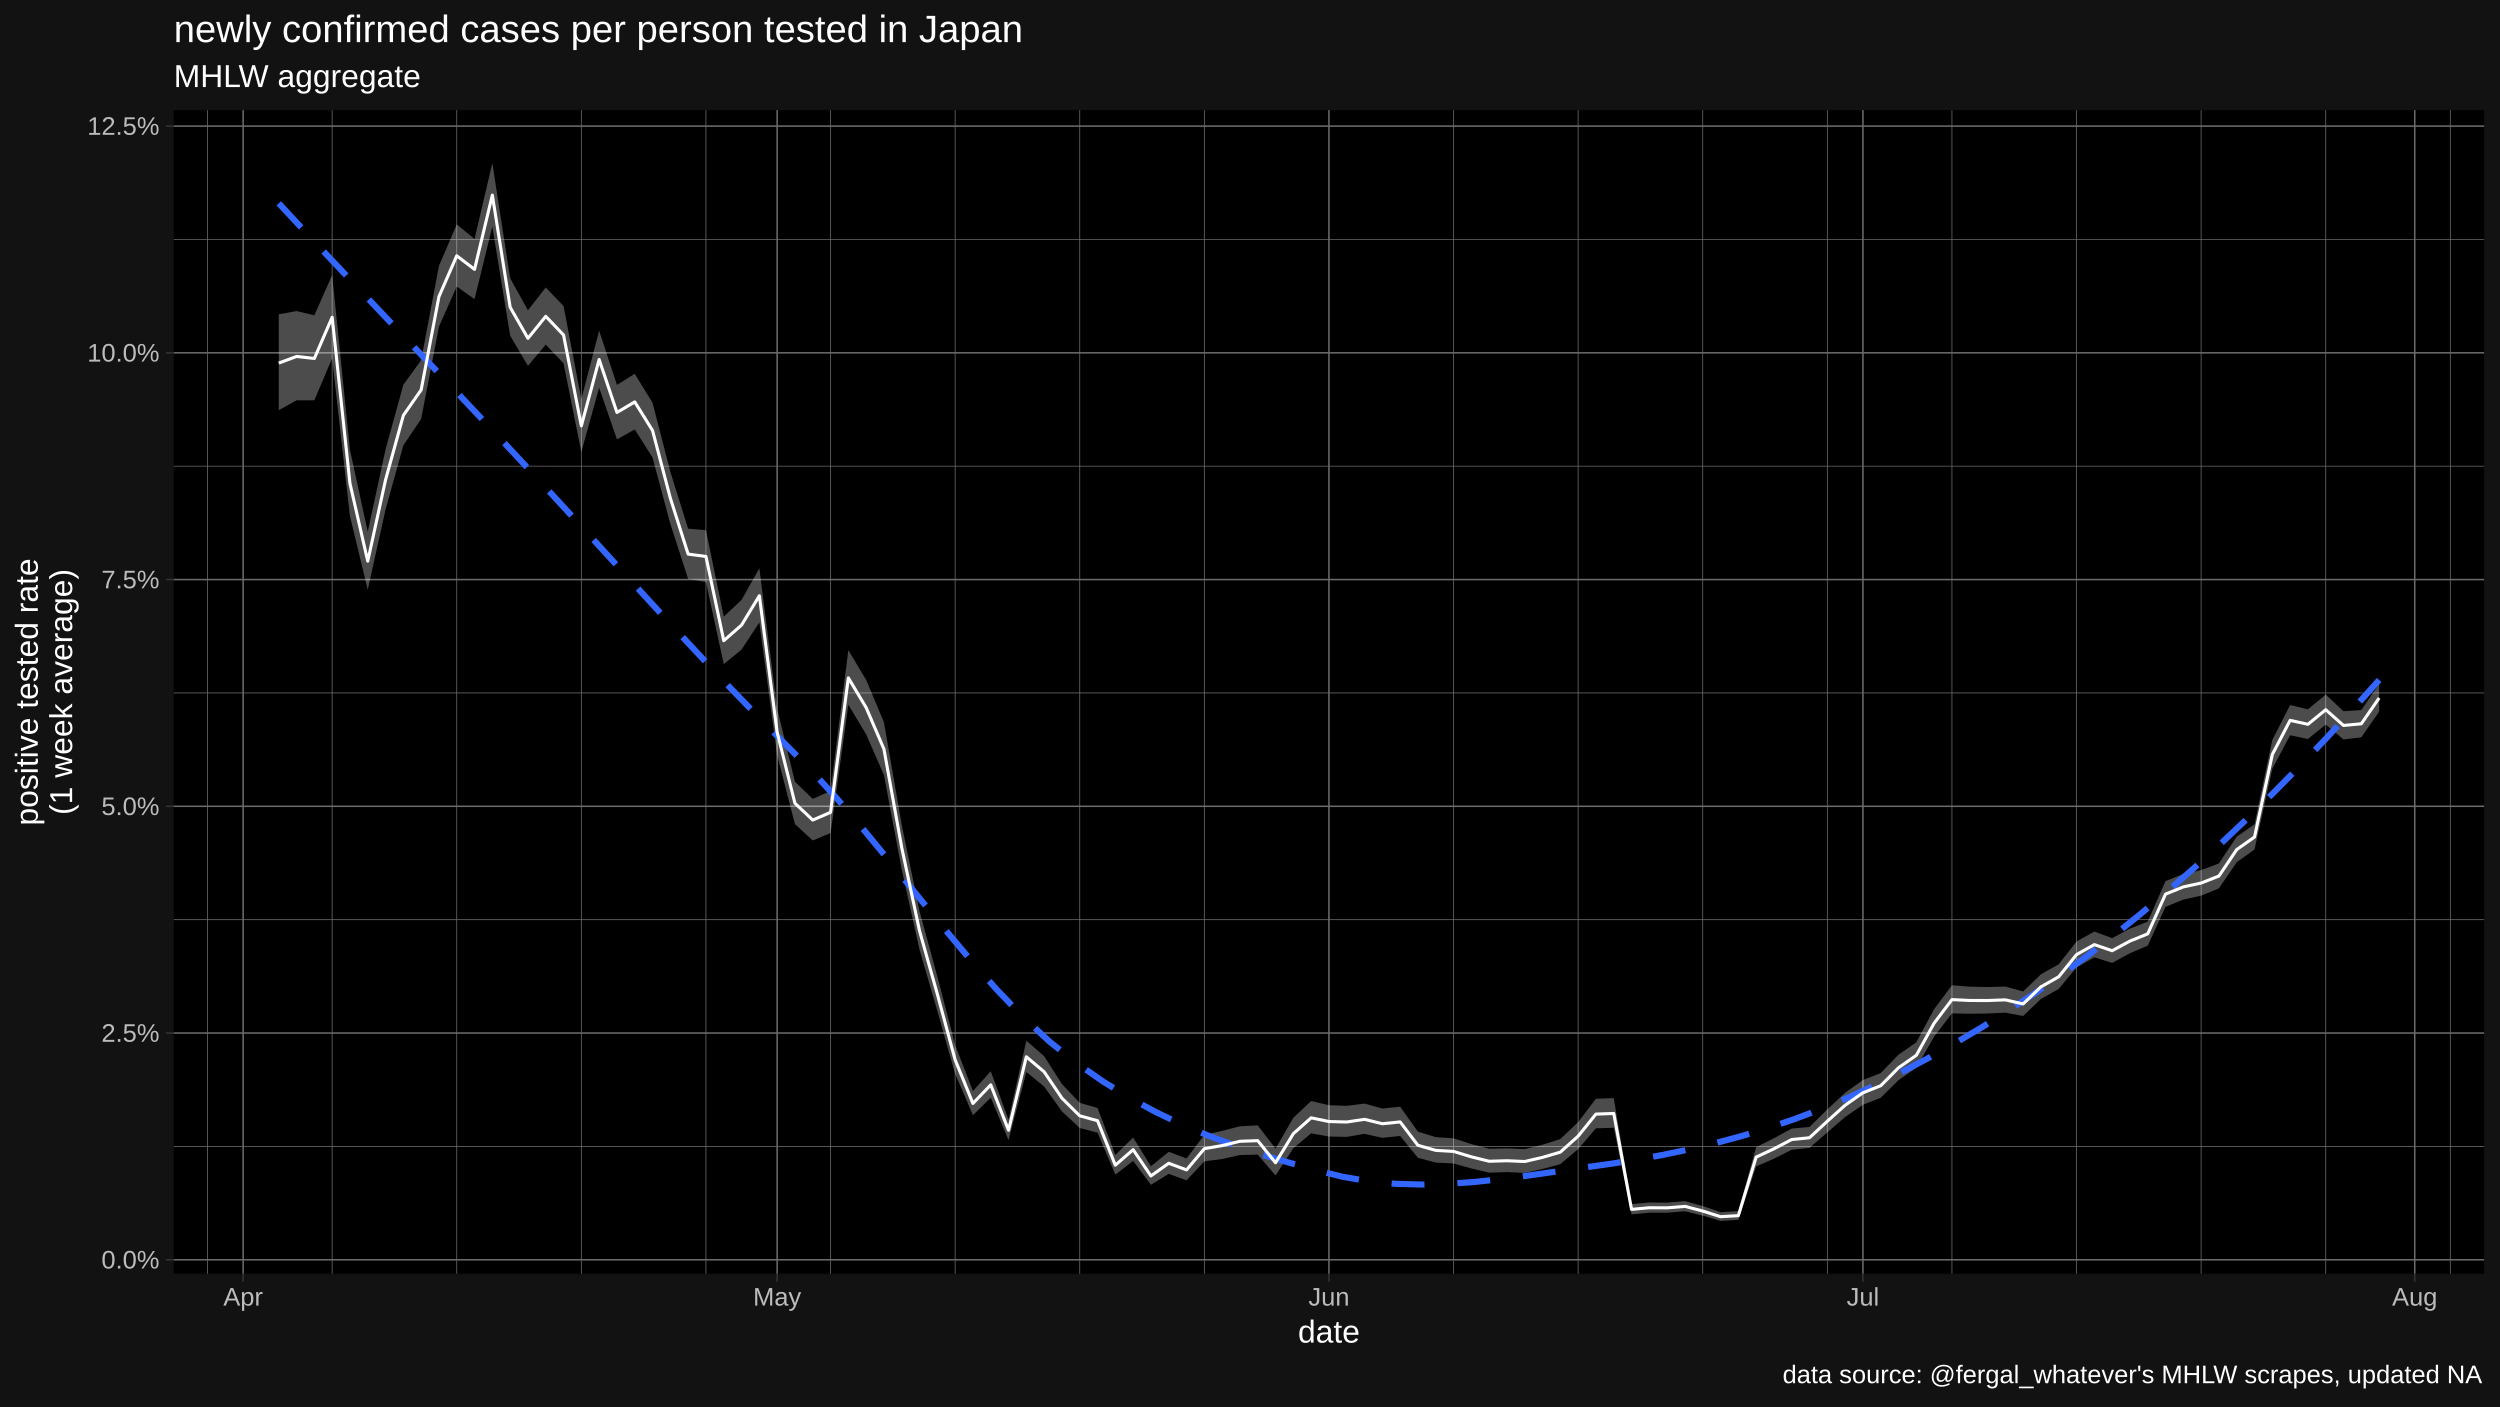
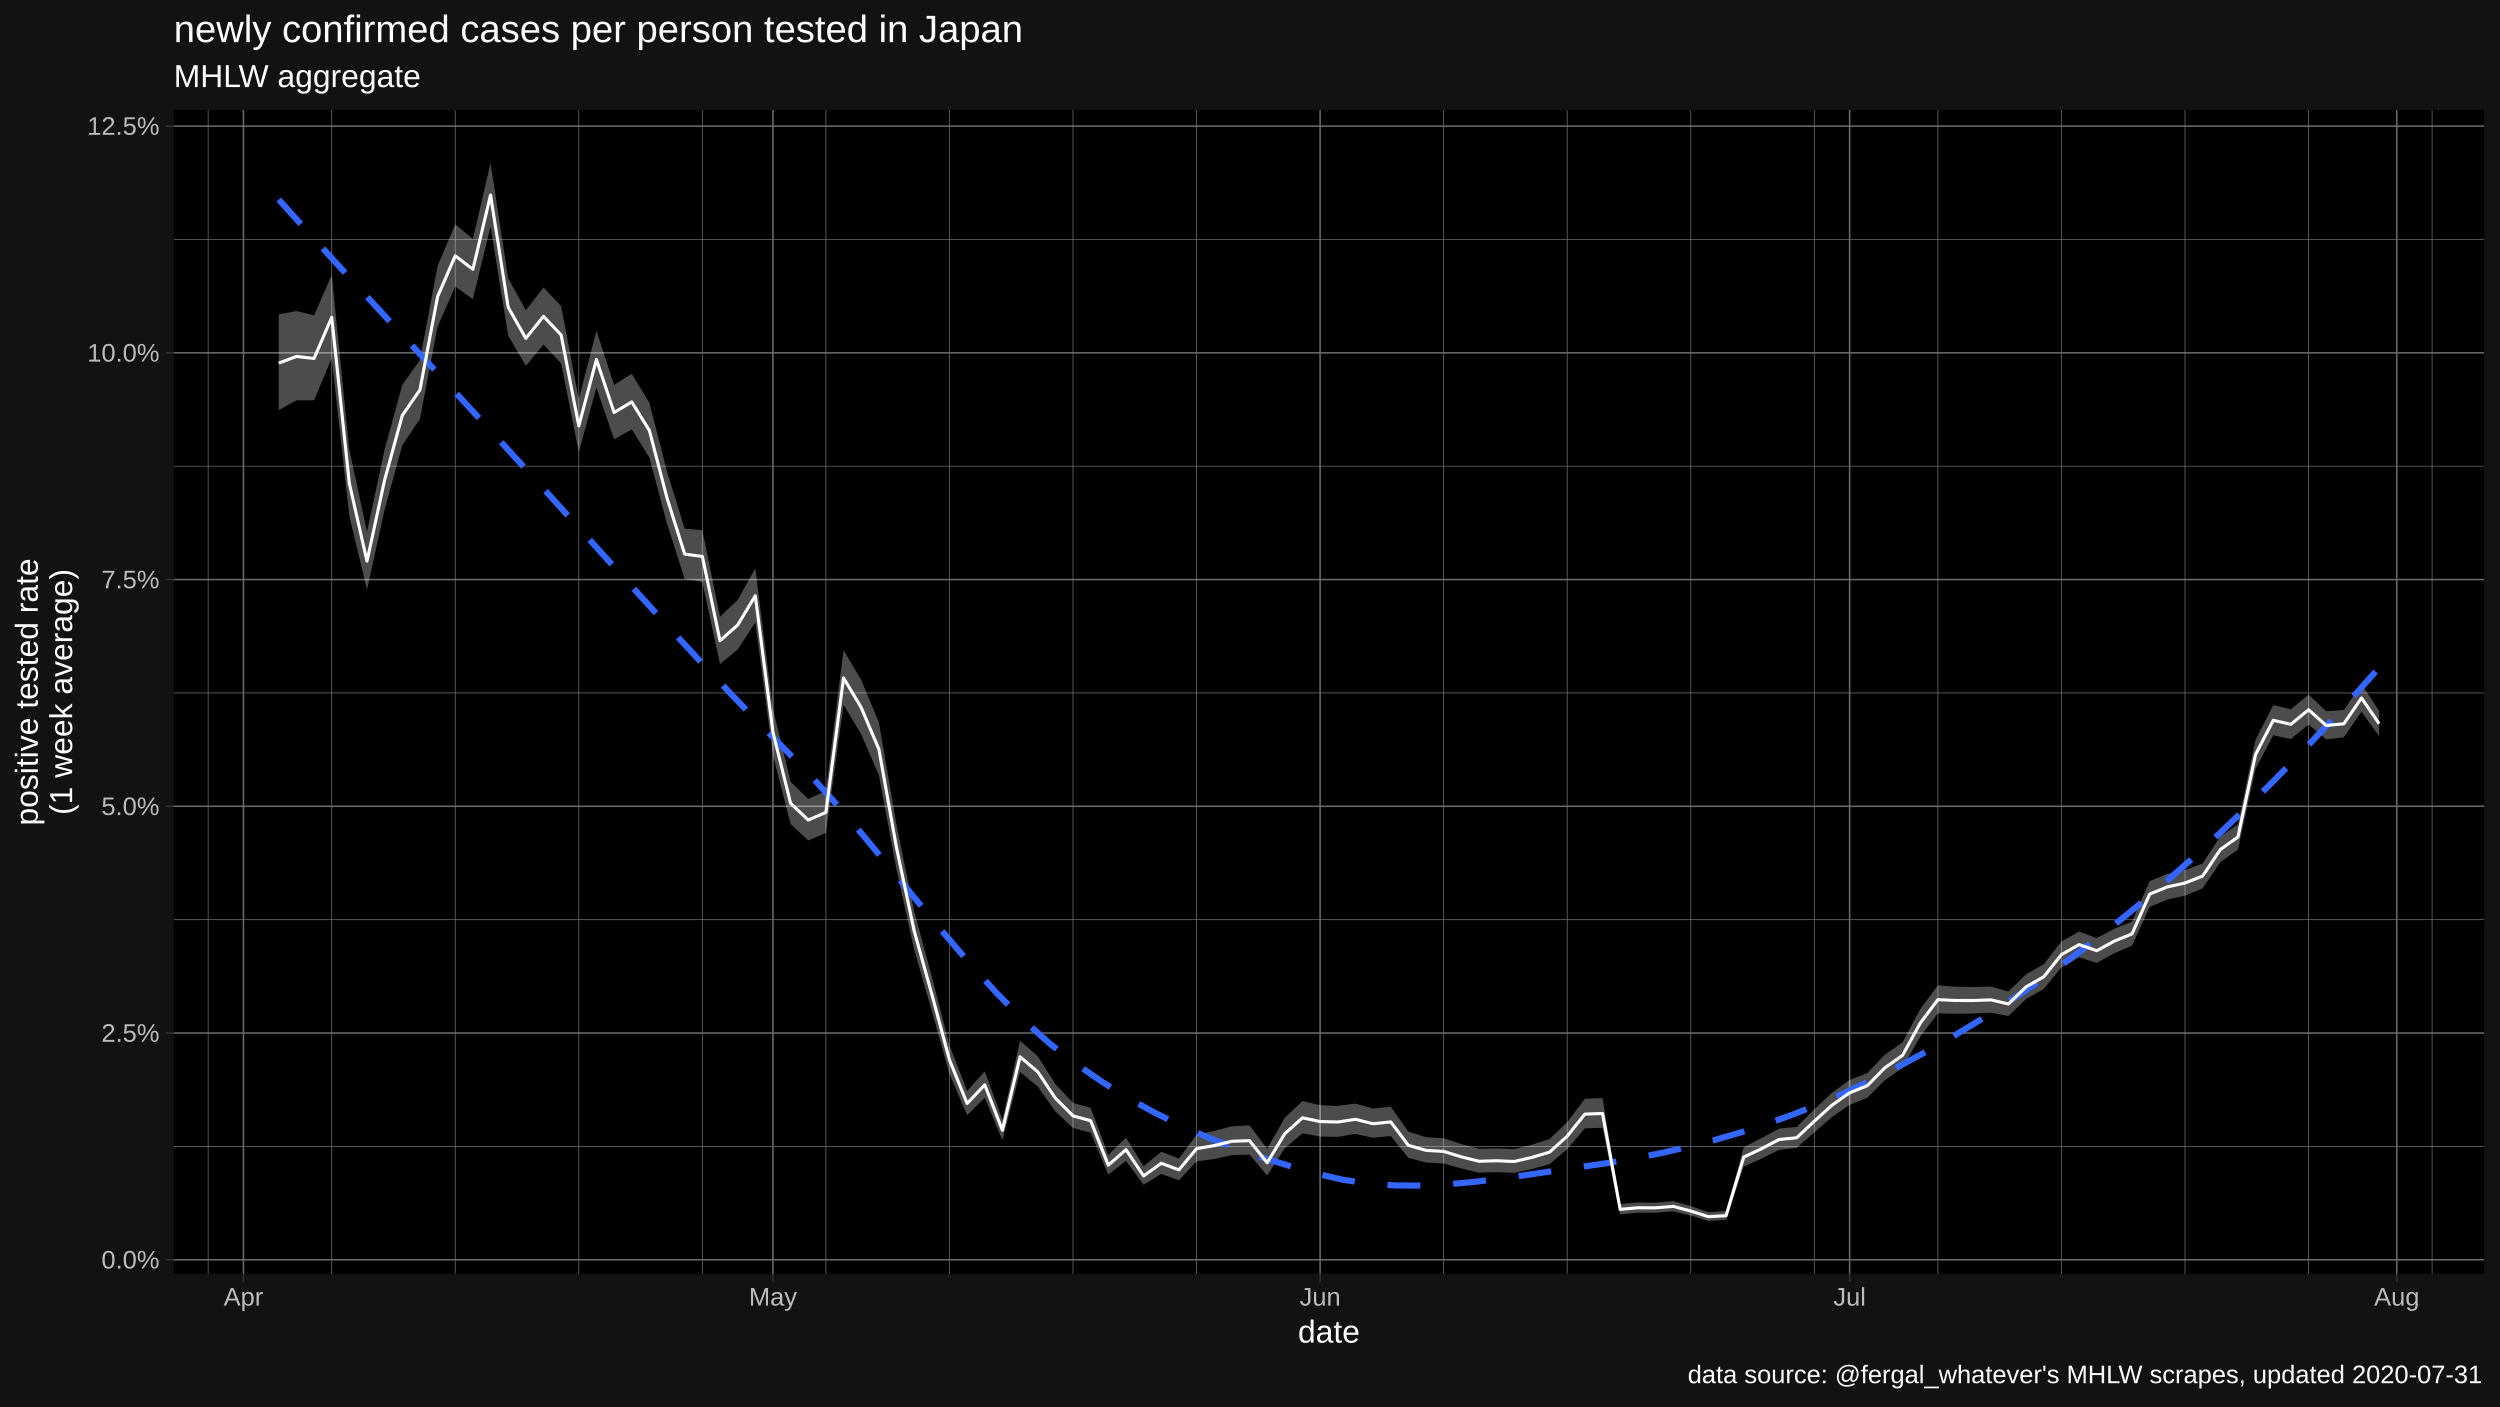
<svg xmlns="http://www.w3.org/2000/svg" viewBox="0 0 864.00 486.00">
  <defs>
    <style type="text/css">
    line, polyline, polygon, path, rect, circle {
      fill: none;
      stroke: #000000;
      stroke-linecap: round;
      stroke-linejoin: round;
      stroke-miterlimit: 10.00;
    }
  </style>
  </defs>
  <rect width="100%" height="100%" style="stroke: none; fill: #FFFFFF;" />
  <rect x="0.00" y="0.00" width="864.00" height="486.00" style="stroke-width: 1.07; stroke: #121212; fill: #121212;" />
  <defs>
    <clipPath id="cpNjAuMDR8ODU4LjUyfDQ0MC4yMnwzOC4wNw==">
      <rect x="60.04" y="38.07" width="798.48" height="402.15" />
    </clipPath>
  </defs>
  <rect x="60.04" y="38.07" width="798.48" height="402.15" style="stroke-width: 1.07; stroke: none; fill: #000000;" clip-path="url(#cpNjAuMDR8ODU4LjUyfDQ0MC4yMnwzOC4wNw==)" />
  <polyline points="60.04,396.19 858.52,396.19 " style="stroke-width: 0.27; stroke: #6B6B6B; stroke-linecap: butt;" clip-path="url(#cpNjAuMDR8ODU4LjUyfDQ0MC4yMnwzOC4wNw==)" />
  <polyline points="60.04,317.83 858.52,317.83 " style="stroke-width: 0.27; stroke: #6B6B6B; stroke-linecap: butt;" clip-path="url(#cpNjAuMDR8ODU4LjUyfDQ0MC4yMnwzOC4wNw==)" />
  <polyline points="60.04,239.47 858.52,239.47 " style="stroke-width: 0.27; stroke: #6B6B6B; stroke-linecap: butt;" clip-path="url(#cpNjAuMDR8ODU4LjUyfDQ0MC4yMnwzOC4wNw==)" />
  <polyline points="60.04,161.11 858.52,161.11 " style="stroke-width: 0.27; stroke: #6B6B6B; stroke-linecap: butt;" clip-path="url(#cpNjAuMDR8ODU4LjUyfDQ0MC4yMnwzOC4wNw==)" />
  <polyline points="60.04,82.75 858.52,82.75 " style="stroke-width: 0.27; stroke: #6B6B6B; stroke-linecap: butt;" clip-path="url(#cpNjAuMDR8ODU4LjUyfDQ0MC4yMnwzOC4wNw==)" />
-   <polyline points="71.73,440.22 71.73,38.07 " style="stroke-width: 0.27; stroke: #6B6B6B; stroke-linecap: butt;" clip-path="url(#cpNjAuMDR8ODU4LjUyfDQ0MC4yMnwzOC4wNw==)" />
-   <polyline points="114.79,440.22 114.79,38.07 " style="stroke-width: 0.27; stroke: #6B6B6B; stroke-linecap: butt;" clip-path="url(#cpNjAuMDR8ODU4LjUyfDQ0MC4yMnwzOC4wNw==)" />
-   <polyline points="157.85,440.22 157.85,38.07 " style="stroke-width: 0.27; stroke: #6B6B6B; stroke-linecap: butt;" clip-path="url(#cpNjAuMDR8ODU4LjUyfDQ0MC4yMnwzOC4wNw==)" />
-   <polyline points="200.91,440.22 200.91,38.07 " style="stroke-width: 0.27; stroke: #6B6B6B; stroke-linecap: butt;" clip-path="url(#cpNjAuMDR8ODU4LjUyfDQ0MC4yMnwzOC4wNw==)" />
-   <polyline points="243.97,440.22 243.97,38.07 " style="stroke-width: 0.27; stroke: #6B6B6B; stroke-linecap: butt;" clip-path="url(#cpNjAuMDR8ODU4LjUyfDQ0MC4yMnwzOC4wNw==)" />
-   <polyline points="287.04,440.22 287.04,38.07 " style="stroke-width: 0.27; stroke: #6B6B6B; stroke-linecap: butt;" clip-path="url(#cpNjAuMDR8ODU4LjUyfDQ0MC4yMnwzOC4wNw==)" />
-   <polyline points="330.10,440.22 330.10,38.07 " style="stroke-width: 0.27; stroke: #6B6B6B; stroke-linecap: butt;" clip-path="url(#cpNjAuMDR8ODU4LjUyfDQ0MC4yMnwzOC4wNw==)" />
-   <polyline points="373.16,440.22 373.16,38.07 " style="stroke-width: 0.27; stroke: #6B6B6B; stroke-linecap: butt;" clip-path="url(#cpNjAuMDR8ODU4LjUyfDQ0MC4yMnwzOC4wNw==)" />
-   <polyline points="416.22,440.22 416.22,38.07 " style="stroke-width: 0.27; stroke: #6B6B6B; stroke-linecap: butt;" clip-path="url(#cpNjAuMDR8ODU4LjUyfDQ0MC4yMnwzOC4wNw==)" />
-   <polyline points="502.34,440.22 502.34,38.07 " style="stroke-width: 0.27; stroke: #6B6B6B; stroke-linecap: butt;" clip-path="url(#cpNjAuMDR8ODU4LjUyfDQ0MC4yMnwzOC4wNw==)" />
-   <polyline points="545.40,440.22 545.40,38.07 " style="stroke-width: 0.27; stroke: #6B6B6B; stroke-linecap: butt;" clip-path="url(#cpNjAuMDR8ODU4LjUyfDQ0MC4yMnwzOC4wNw==)" />
-   <polyline points="588.46,440.22 588.46,38.07 " style="stroke-width: 0.27; stroke: #6B6B6B; stroke-linecap: butt;" clip-path="url(#cpNjAuMDR8ODU4LjUyfDQ0MC4yMnwzOC4wNw==)" />
-   <polyline points="631.53,440.22 631.53,38.07 " style="stroke-width: 0.27; stroke: #6B6B6B; stroke-linecap: butt;" clip-path="url(#cpNjAuMDR8ODU4LjUyfDQ0MC4yMnwzOC4wNw==)" />
-   <polyline points="674.59,440.22 674.59,38.07 " style="stroke-width: 0.27; stroke: #6B6B6B; stroke-linecap: butt;" clip-path="url(#cpNjAuMDR8ODU4LjUyfDQ0MC4yMnwzOC4wNw==)" />
-   <polyline points="717.65,440.22 717.65,38.07 " style="stroke-width: 0.27; stroke: #6B6B6B; stroke-linecap: butt;" clip-path="url(#cpNjAuMDR8ODU4LjUyfDQ0MC4yMnwzOC4wNw==)" />
-   <polyline points="760.71,440.22 760.71,38.07 " style="stroke-width: 0.27; stroke: #6B6B6B; stroke-linecap: butt;" clip-path="url(#cpNjAuMDR8ODU4LjUyfDQ0MC4yMnwzOC4wNw==)" />
-   <polyline points="803.77,440.22 803.77,38.07 " style="stroke-width: 0.27; stroke: #6B6B6B; stroke-linecap: butt;" clip-path="url(#cpNjAuMDR8ODU4LjUyfDQ0MC4yMnwzOC4wNw==)" />
-   <polyline points="846.83,440.22 846.83,38.07 " style="stroke-width: 0.27; stroke: #6B6B6B; stroke-linecap: butt;" clip-path="url(#cpNjAuMDR8ODU4LjUyfDQ0MC4yMnwzOC4wNw==)" />
+   <polyline points="71.94,440.22 71.94,38.07 " style="stroke-width: 0.27; stroke: #6B6B6B; stroke-linecap: butt;" clip-path="url(#cpNjAuMDR8ODU4LjUyfDQ0MC4yMnwzOC4wNw==)" />
+   <polyline points="114.64,440.22 114.64,38.07 " style="stroke-width: 0.27; stroke: #6B6B6B; stroke-linecap: butt;" clip-path="url(#cpNjAuMDR8ODU4LjUyfDQ0MC4yMnwzOC4wNw==)" />
+   <polyline points="157.33,440.22 157.33,38.07 " style="stroke-width: 0.27; stroke: #6B6B6B; stroke-linecap: butt;" clip-path="url(#cpNjAuMDR8ODU4LjUyfDQ0MC4yMnwzOC4wNw==)" />
+   <polyline points="200.03,440.22 200.03,38.07 " style="stroke-width: 0.27; stroke: #6B6B6B; stroke-linecap: butt;" clip-path="url(#cpNjAuMDR8ODU4LjUyfDQ0MC4yMnwzOC4wNw==)" />
+   <polyline points="242.73,440.22 242.73,38.07 " style="stroke-width: 0.27; stroke: #6B6B6B; stroke-linecap: butt;" clip-path="url(#cpNjAuMDR8ODU4LjUyfDQ0MC4yMnwzOC4wNw==)" />
+   <polyline points="285.43,440.22 285.43,38.07 " style="stroke-width: 0.27; stroke: #6B6B6B; stroke-linecap: butt;" clip-path="url(#cpNjAuMDR8ODU4LjUyfDQ0MC4yMnwzOC4wNw==)" />
+   <polyline points="328.13,440.22 328.13,38.07 " style="stroke-width: 0.27; stroke: #6B6B6B; stroke-linecap: butt;" clip-path="url(#cpNjAuMDR8ODU4LjUyfDQ0MC4yMnwzOC4wNw==)" />
+   <polyline points="370.83,440.22 370.83,38.07 " style="stroke-width: 0.27; stroke: #6B6B6B; stroke-linecap: butt;" clip-path="url(#cpNjAuMDR8ODU4LjUyfDQ0MC4yMnwzOC4wNw==)" />
+   <polyline points="413.53,440.22 413.53,38.07 " style="stroke-width: 0.27; stroke: #6B6B6B; stroke-linecap: butt;" clip-path="url(#cpNjAuMDR8ODU4LjUyfDQ0MC4yMnwzOC4wNw==)" />
+   <polyline points="498.93,440.22 498.93,38.07 " style="stroke-width: 0.27; stroke: #6B6B6B; stroke-linecap: butt;" clip-path="url(#cpNjAuMDR8ODU4LjUyfDQ0MC4yMnwzOC4wNw==)" />
+   <polyline points="541.63,440.22 541.63,38.07 " style="stroke-width: 0.27; stroke: #6B6B6B; stroke-linecap: butt;" clip-path="url(#cpNjAuMDR8ODU4LjUyfDQ0MC4yMnwzOC4wNw==)" />
+   <polyline points="584.33,440.22 584.33,38.07 " style="stroke-width: 0.27; stroke: #6B6B6B; stroke-linecap: butt;" clip-path="url(#cpNjAuMDR8ODU4LjUyfDQ0MC4yMnwzOC4wNw==)" />
+   <polyline points="627.03,440.22 627.03,38.07 " style="stroke-width: 0.27; stroke: #6B6B6B; stroke-linecap: butt;" clip-path="url(#cpNjAuMDR8ODU4LjUyfDQ0MC4yMnwzOC4wNw==)" />
+   <polyline points="669.73,440.22 669.73,38.07 " style="stroke-width: 0.27; stroke: #6B6B6B; stroke-linecap: butt;" clip-path="url(#cpNjAuMDR8ODU4LjUyfDQ0MC4yMnwzOC4wNw==)" />
+   <polyline points="712.43,440.22 712.43,38.07 " style="stroke-width: 0.27; stroke: #6B6B6B; stroke-linecap: butt;" clip-path="url(#cpNjAuMDR8ODU4LjUyfDQ0MC4yMnwzOC4wNw==)" />
+   <polyline points="755.13,440.22 755.13,38.07 " style="stroke-width: 0.27; stroke: #6B6B6B; stroke-linecap: butt;" clip-path="url(#cpNjAuMDR8ODU4LjUyfDQ0MC4yMnwzOC4wNw==)" />
+   <polyline points="797.83,440.22 797.83,38.07 " style="stroke-width: 0.27; stroke: #6B6B6B; stroke-linecap: butt;" clip-path="url(#cpNjAuMDR8ODU4LjUyfDQ0MC4yMnwzOC4wNw==)" />
+   <polyline points="840.53,440.22 840.53,38.07 " style="stroke-width: 0.27; stroke: #6B6B6B; stroke-linecap: butt;" clip-path="url(#cpNjAuMDR8ODU4LjUyfDQ0MC4yMnwzOC4wNw==)" />
  <polyline points="60.04,435.37 858.52,435.37 " style="stroke-width: 0.53; stroke: #6B6B6B; stroke-linecap: butt;" clip-path="url(#cpNjAuMDR8ODU4LjUyfDQ0MC4yMnwzOC4wNw==)" />
  <polyline points="60.04,357.01 858.52,357.01 " style="stroke-width: 0.53; stroke: #6B6B6B; stroke-linecap: butt;" clip-path="url(#cpNjAuMDR8ODU4LjUyfDQ0MC4yMnwzOC4wNw==)" />
  <polyline points="60.04,278.65 858.52,278.65 " style="stroke-width: 0.53; stroke: #6B6B6B; stroke-linecap: butt;" clip-path="url(#cpNjAuMDR8ODU4LjUyfDQ0MC4yMnwzOC4wNw==)" />
  <polyline points="60.04,200.29 858.52,200.29 " style="stroke-width: 0.53; stroke: #6B6B6B; stroke-linecap: butt;" clip-path="url(#cpNjAuMDR8ODU4LjUyfDQ0MC4yMnwzOC4wNw==)" />
  <polyline points="60.04,121.93 858.52,121.93 " style="stroke-width: 0.53; stroke: #6B6B6B; stroke-linecap: butt;" clip-path="url(#cpNjAuMDR8ODU4LjUyfDQ0MC4yMnwzOC4wNw==)" />
  <polyline points="60.04,43.57 858.52,43.57 " style="stroke-width: 0.53; stroke: #6B6B6B; stroke-linecap: butt;" clip-path="url(#cpNjAuMDR8ODU4LjUyfDQ0MC4yMnwzOC4wNw==)" />
-   <polyline points="84.03,440.22 84.03,38.07 " style="stroke-width: 0.53; stroke: #6B6B6B; stroke-linecap: butt;" clip-path="url(#cpNjAuMDR8ODU4LjUyfDQ0MC4yMnwzOC4wNw==)" />
-   <polyline points="268.58,440.22 268.58,38.07 " style="stroke-width: 0.53; stroke: #6B6B6B; stroke-linecap: butt;" clip-path="url(#cpNjAuMDR8ODU4LjUyfDQ0MC4yMnwzOC4wNw==)" />
-   <polyline points="459.28,440.22 459.28,38.07 " style="stroke-width: 0.53; stroke: #6B6B6B; stroke-linecap: butt;" clip-path="url(#cpNjAuMDR8ODU4LjUyfDQ0MC4yMnwzOC4wNw==)" />
-   <polyline points="643.83,440.22 643.83,38.07 " style="stroke-width: 0.53; stroke: #6B6B6B; stroke-linecap: butt;" clip-path="url(#cpNjAuMDR8ODU4LjUyfDQ0MC4yMnwzOC4wNw==)" />
-   <polyline points="834.53,440.22 834.53,38.07 " style="stroke-width: 0.53; stroke: #6B6B6B; stroke-linecap: butt;" clip-path="url(#cpNjAuMDR8ODU4LjUyfDQ0MC4yMnwzOC4wNw==)" />
-   <polygon points="96.34,108.62 102.49,107.50 108.64,108.97 114.79,95.06 120.94,155.43 127.09,183.76 133.24,155.34 139.40,132.97 145.55,124.47 151.70,91.90 157.85,77.55 164.00,82.59 170.15,56.35 176.31,96.16 182.46,107.23 188.61,99.35 194.76,105.76 200.91,137.94 207.06,114.28 213.22,133.02 219.37,129.18 225.52,139.20 231.67,163.04 237.82,182.71 243.97,183.23 250.13,213.10 256.28,207.33 262.43,196.41 268.58,244.94 274.73,270.16 280.88,276.10 287.04,273.35 293.19,224.70 299.34,234.97 305.49,249.60 311.64,285.08 317.79,314.93 323.95,337.50 330.10,361.19 336.25,377.05 342.40,370.21 348.55,386.94 354.70,359.68 360.85,365.00 367.01,374.65 373.16,381.14 379.31,382.91 385.46,399.15 391.61,393.13 397.76,403.06 403.92,398.05 410.07,400.37 416.22,392.21 422.37,390.83 428.52,389.24 434.67,388.92 440.83,396.97 446.98,386.30 453.13,380.51 459.28,381.96 465.43,382.18 471.58,381.40 477.74,383.10 483.89,382.47 490.04,391.10 496.19,392.99 502.34,393.40 508.49,395.40 514.65,397.00 520.80,396.88 526.95,397.13 533.10,395.61 539.25,393.66 545.40,387.81 551.55,379.73 557.71,379.50 563.86,416.12 570.01,415.58 576.16,415.63 582.31,415.11 588.46,416.83 594.62,418.92 600.77,418.56 606.92,396.46 613.07,393.37 619.22,390.03 625.37,389.47 631.53,383.39 637.68,377.65 643.83,373.26 649.98,370.85 656.13,364.50 662.28,360.22 668.44,348.76 674.59,340.52 680.74,340.99 686.89,341.12 693.04,340.95 699.19,342.66 705.35,336.71 711.50,333.24 717.65,325.38 723.80,321.94 729.95,324.22 736.10,320.93 742.25,318.53 748.41,304.51 754.56,302.02 760.71,300.71 766.86,298.40 773.01,289.14 779.16,284.86 785.32,255.70 791.47,243.68 797.62,245.14 803.77,240.05 809.92,245.80 816.07,245.37 822.23,236.41 822.23,245.94 816.07,254.82 809.92,255.55 803.77,250.41 797.62,255.40 791.47,254.11 785.32,265.67 779.16,293.59 773.01,297.99 766.86,307.02 760.71,309.54 754.56,310.89 748.41,313.40 742.25,326.83 736.10,329.43 729.95,332.79 723.80,330.85 717.65,334.31 711.50,341.77 705.35,345.23 699.19,351.12 693.04,349.98 686.89,350.27 680.74,350.35 674.59,350.23 668.44,358.24 662.28,369.02 656.13,373.30 649.98,379.38 643.83,381.82 637.68,386.04 631.53,391.35 625.37,396.71 619.22,397.37 613.07,400.45 606.92,403.12 600.77,421.59 594.62,421.94 588.46,420.11 582.31,418.61 576.16,419.11 570.01,419.10 563.86,419.68 557.71,389.76 551.55,389.95 545.40,397.13 539.25,402.33 533.10,404.00 526.95,405.35 520.80,405.07 514.65,405.28 508.49,403.82 502.34,402.10 496.19,401.78 490.04,400.15 483.89,392.59 477.74,393.24 471.58,391.86 465.43,392.91 459.28,392.79 453.13,391.67 446.98,396.83 440.83,406.25 434.67,399.04 428.52,399.18 422.37,400.56 416.22,401.36 410.07,407.93 403.92,405.69 397.76,409.47 391.61,401.22 385.46,405.95 379.31,391.45 373.16,389.83 367.01,384.11 360.85,375.51 354.70,370.48 348.55,394.03 342.40,379.37 336.25,385.41 330.10,371.12 323.95,349.37 317.79,328.19 311.64,300.53 305.49,267.85 299.34,253.80 293.19,243.56 287.04,287.90 280.88,290.47 274.73,284.81 268.58,260.98 262.43,215.11 256.28,224.50 250.13,229.52 243.97,201.16 237.82,200.08 231.67,181.05 225.52,158.15 219.37,148.41 213.22,151.86 207.06,134.01 200.91,156.22 194.76,125.60 188.61,119.09 182.46,126.45 176.31,116.01 170.15,78.30 164.00,103.39 157.85,99.02 151.70,112.91 145.55,144.79 139.40,153.92 133.24,176.13 127.09,203.82 120.94,178.33 114.79,123.82 108.64,138.34 102.49,138.36 96.34,141.75 " style="stroke-width: 1.07; stroke: none; fill: #FFFFFF; fill-opacity: 0.30;" clip-path="url(#cpNjAuMDR8ODU4LjUyfDQ0MC4yMnwzOC4wNw==)" />
-   <polyline points="96.34,70.26 105.52,80.15 114.71,89.96 123.90,99.71 133.09,109.43 142.28,119.12 151.47,128.82 160.65,138.55 169.84,148.32 179.03,158.16 188.22,168.09 197.41,178.10 206.60,188.17 215.79,198.25 224.97,208.30 234.16,218.29 243.35,228.16 252.54,237.88 261.73,247.41 270.92,256.70 280.11,265.96 289.29,276.02 298.48,286.76 307.67,297.93 316.86,309.29 326.05,320.57 335.24,331.54 344.42,341.94 353.61,351.53 362.80,360.05 371.99,367.34 381.18,373.75 390.37,379.41 399.56,384.39 408.74,388.77 417.93,392.62 427.12,396.03 436.31,399.07 445.50,401.82 454.69,404.36 463.87,406.66 473.06,408.25 482.25,409.12 491.44,409.38 500.63,409.13 509.82,408.46 519.01,407.47 528.19,406.27 537.38,404.96 546.57,403.63 555.76,402.34 564.95,400.90 574.14,399.24 583.33,397.32 592.51,395.15 601.70,392.68 610.89,389.90 620.08,386.79 629.27,383.32 638.46,379.48 647.64,375.25 656.83,370.72 666.02,365.89 675.21,360.77 684.40,355.35 693.59,349.61 702.78,343.56 711.96,337.19 721.15,330.49 730.34,323.45 739.53,316.07 748.72,308.35 757.91,300.31 767.10,291.94 776.28,283.25 785.47,274.23 794.66,264.90 803.85,255.25 813.04,245.28 822.23,235.00 " style="stroke-width: 2.13; stroke: #3366FF; stroke-dasharray: 11.38,11.38; stroke-linecap: butt;" clip-path="url(#cpNjAuMDR8ODU4LjUyfDQ0MC4yMnwzOC4wNw==)" />
-   <polyline points="96.34,125.48 102.49,123.19 108.64,123.88 114.79,109.65 120.94,167.05 127.09,193.93 133.24,165.87 139.40,143.57 145.55,134.75 151.70,102.51 157.85,88.40 164.00,93.09 170.15,67.43 176.31,106.19 182.46,116.93 188.61,109.32 194.76,115.78 200.91,147.18 207.06,124.25 213.22,142.55 219.37,138.90 225.52,148.78 231.67,172.15 237.82,191.50 243.97,192.31 250.13,221.42 256.28,216.03 262.43,205.89 268.58,253.08 274.73,277.61 280.88,283.41 287.04,280.75 293.19,234.28 299.34,244.55 305.49,258.89 311.64,292.95 317.79,321.70 323.95,343.58 330.10,366.28 336.25,381.35 342.40,374.92 348.55,390.59 354.70,365.23 360.85,370.41 367.01,379.53 373.16,385.63 379.31,387.32 385.46,402.68 391.61,397.33 397.76,406.40 403.92,402.03 410.07,404.32 416.22,396.99 422.37,395.91 428.52,394.43 434.67,394.21 440.83,401.85 446.98,391.80 453.13,386.32 459.28,387.60 465.43,387.77 471.58,386.84 477.74,388.37 483.89,387.73 490.04,395.82 496.19,397.57 502.34,397.93 508.49,399.80 514.65,401.33 520.80,401.15 526.95,401.42 533.10,399.99 539.25,398.18 545.40,392.66 551.55,385.03 557.71,384.82 563.86,417.96 570.01,417.40 576.16,417.43 582.31,416.92 588.46,418.53 594.62,420.49 600.77,420.13 606.92,399.90 613.07,397.03 619.22,393.82 625.37,393.21 631.53,387.49 637.68,381.96 643.83,377.66 649.98,375.22 656.13,369.01 662.28,364.72 668.44,353.60 674.59,345.47 680.74,345.76 686.89,345.78 693.04,345.55 699.19,346.96 705.35,341.04 711.50,337.57 717.65,329.91 723.80,326.46 729.95,328.57 736.10,325.24 742.25,322.74 748.41,309.01 754.56,306.51 760.71,305.18 766.86,302.76 773.01,293.62 779.16,289.27 785.32,260.74 791.47,248.95 797.62,250.32 803.77,245.28 809.92,250.72 816.07,250.14 822.23,241.22 " style="stroke-width: 1.07; stroke: #FFFFFF; stroke-linecap: butt;" clip-path="url(#cpNjAuMDR8ODU4LjUyfDQ0MC4yMnwzOC4wNw==)" />
+   <polyline points="84.14,440.22 84.14,38.07 " style="stroke-width: 0.53; stroke: #6B6B6B; stroke-linecap: butt;" clip-path="url(#cpNjAuMDR8ODU4LjUyfDQ0MC4yMnwzOC4wNw==)" />
+   <polyline points="267.13,440.22 267.13,38.07 " style="stroke-width: 0.53; stroke: #6B6B6B; stroke-linecap: butt;" clip-path="url(#cpNjAuMDR8ODU4LjUyfDQ0MC4yMnwzOC4wNw==)" />
+   <polyline points="456.23,440.22 456.23,38.07 " style="stroke-width: 0.53; stroke: #6B6B6B; stroke-linecap: butt;" clip-path="url(#cpNjAuMDR8ODU4LjUyfDQ0MC4yMnwzOC4wNw==)" />
+   <polyline points="639.23,440.22 639.23,38.07 " style="stroke-width: 0.53; stroke: #6B6B6B; stroke-linecap: butt;" clip-path="url(#cpNjAuMDR8ODU4LjUyfDQ0MC4yMnwzOC4wNw==)" />
+   <polyline points="828.33,440.22 828.33,38.07 " style="stroke-width: 0.53; stroke: #6B6B6B; stroke-linecap: butt;" clip-path="url(#cpNjAuMDR8ODU4LjUyfDQ0MC4yMnwzOC4wNw==)" />
+   <polygon points="96.34,108.62 102.44,107.50 108.54,108.97 114.64,95.06 120.73,155.43 126.83,183.76 132.93,155.34 139.03,132.97 145.13,124.47 151.23,91.90 157.33,77.55 163.43,82.59 169.53,56.35 175.63,96.16 181.73,107.23 187.83,99.35 193.93,105.76 200.03,137.94 206.13,114.28 212.23,133.02 218.33,129.18 224.43,139.20 230.53,163.04 236.63,182.71 242.73,183.23 248.83,213.10 254.93,207.33 261.03,196.41 267.13,244.94 273.23,270.16 279.33,276.10 285.43,273.35 291.53,224.70 297.63,234.97 303.73,249.60 309.83,285.08 315.93,314.93 322.03,337.50 328.13,361.19 334.23,377.05 340.33,370.21 346.43,386.94 352.53,359.68 358.63,365.00 364.73,374.65 370.83,381.14 376.93,382.91 383.03,399.15 389.13,393.13 395.23,403.06 401.33,398.05 407.43,400.37 413.53,392.21 419.63,390.83 425.73,389.24 431.83,388.92 437.93,396.97 444.03,386.30 450.13,380.51 456.23,381.96 462.33,382.18 468.43,381.40 474.53,383.10 480.63,382.47 486.73,391.10 492.83,392.99 498.93,393.40 505.03,395.40 511.13,397.00 517.23,396.88 523.33,397.13 529.43,395.61 535.53,393.66 541.63,387.81 547.73,379.73 553.83,379.50 559.93,416.12 566.03,415.58 572.13,415.63 578.23,415.11 584.33,416.83 590.43,418.92 596.53,418.56 602.63,396.46 608.73,393.37 614.83,390.03 620.93,389.47 627.03,383.39 633.13,377.65 639.23,373.26 645.33,370.85 651.43,364.50 657.53,360.22 663.63,348.76 669.73,340.52 675.83,340.99 681.93,341.12 688.03,340.95 694.13,342.66 700.23,336.71 706.33,333.24 712.43,325.38 718.53,321.94 724.63,324.22 730.73,320.93 736.83,318.53 742.93,304.51 749.03,302.02 755.13,300.71 761.23,298.40 767.33,289.14 773.43,284.86 779.53,255.70 785.63,243.68 791.73,245.14 797.83,240.05 803.93,245.80 810.03,245.37 816.13,236.41 822.23,245.67 822.23,254.49 816.13,245.94 810.03,254.82 803.93,255.55 797.83,250.41 791.73,255.40 785.63,254.11 779.53,265.67 773.43,293.59 767.33,297.99 761.23,307.02 755.13,309.54 749.03,310.89 742.93,313.40 736.83,326.83 730.73,329.43 724.63,332.79 718.53,330.85 712.43,334.31 706.33,341.77 700.23,345.23 694.13,351.12 688.03,349.98 681.93,350.27 675.83,350.35 669.73,350.23 663.63,358.24 657.53,369.02 651.43,373.30 645.33,379.38 639.23,381.82 633.13,386.04 627.03,391.35 620.93,396.71 614.83,397.37 608.73,400.45 602.63,403.12 596.53,421.59 590.43,421.94 584.33,420.11 578.23,418.61 572.13,419.11 566.03,419.10 559.93,419.68 553.83,389.76 547.73,389.95 541.63,397.13 535.53,402.33 529.43,404.00 523.33,405.35 517.23,405.07 511.13,405.28 505.03,403.82 498.93,402.10 492.83,401.78 486.73,400.15 480.63,392.59 474.53,393.24 468.43,391.86 462.33,392.91 456.23,392.79 450.13,391.67 444.03,396.83 437.93,406.25 431.83,399.04 425.73,399.18 419.63,400.56 413.53,401.36 407.43,407.93 401.33,405.69 395.23,409.47 389.13,401.22 383.03,405.95 376.93,391.45 370.83,389.83 364.73,384.11 358.63,375.51 352.53,370.48 346.43,394.03 340.33,379.37 334.23,385.41 328.13,371.12 322.03,349.37 315.93,328.19 309.83,300.53 303.73,267.85 297.63,253.80 291.53,243.56 285.43,287.90 279.33,290.47 273.23,284.81 267.13,260.98 261.03,215.11 254.93,224.50 248.83,229.52 242.73,201.16 236.63,200.08 230.53,181.05 224.43,158.15 218.33,148.41 212.23,151.86 206.13,134.01 200.03,156.22 193.93,125.60 187.83,119.09 181.73,126.45 175.63,116.01 169.53,78.30 163.43,103.39 157.33,99.02 151.23,112.91 145.13,144.79 139.03,153.92 132.93,176.13 126.83,203.82 120.73,178.33 114.64,123.82 108.54,138.34 102.44,138.36 96.34,141.75 " style="stroke-width: 1.07; stroke: none; fill: #FFFFFF; fill-opacity: 0.30;" clip-path="url(#cpNjAuMDR8ODU4LjUyfDQ0MC4yMnwzOC4wNw==)" />
+   <polyline points="96.34,68.97 105.52,79.18 114.71,89.29 123.90,99.33 133.09,109.32 142.28,119.27 151.47,129.21 160.65,139.16 169.84,149.15 179.03,159.18 188.22,169.30 197.41,179.47 206.60,189.68 215.79,199.87 224.97,210.01 234.16,220.07 243.35,230.00 252.54,239.76 261.73,249.32 270.92,258.63 280.11,268.01 289.29,278.18 298.48,288.93 307.67,300.04 316.86,311.26 326.05,322.34 335.24,333.07 344.42,343.19 353.61,352.47 362.80,360.67 371.99,367.75 381.18,374.09 390.37,379.76 399.56,384.80 408.74,389.30 417.93,393.29 427.12,396.85 436.31,400.04 445.50,402.91 454.69,405.52 463.87,407.69 473.06,409.05 482.25,409.69 491.44,409.73 500.63,409.28 509.82,408.43 519.01,407.29 528.19,405.98 537.38,404.61 546.57,403.27 555.76,401.91 564.95,400.33 574.14,398.50 583.33,396.40 592.51,394.01 601.70,391.33 610.89,388.33 620.08,385.00 629.27,381.32 638.46,377.28 647.64,372.90 656.83,368.23 666.02,363.27 675.21,358.02 684.40,352.46 693.59,346.59 702.78,340.41 711.96,333.90 721.15,327.07 730.34,319.91 739.53,312.42 748.72,304.61 757.91,296.47 767.10,288.02 776.28,279.26 785.47,270.17 794.66,260.78 803.85,251.07 813.04,241.05 822.23,230.73 " style="stroke-width: 2.13; stroke: #3366FF; stroke-dasharray: 11.38,11.38; stroke-linecap: butt;" clip-path="url(#cpNjAuMDR8ODU4LjUyfDQ0MC4yMnwzOC4wNw==)" />
+   <polyline points="96.34,125.48 102.44,123.19 108.54,123.88 114.64,109.65 120.73,167.05 126.83,193.93 132.93,165.87 139.03,143.57 145.13,134.75 151.23,102.51 157.33,88.40 163.43,93.09 169.53,67.43 175.63,106.19 181.73,116.93 187.83,109.32 193.93,115.78 200.03,147.18 206.13,124.25 212.23,142.55 218.33,138.90 224.43,148.78 230.53,172.15 236.63,191.50 242.73,192.31 248.83,221.42 254.93,216.03 261.03,205.89 267.13,253.08 273.23,277.61 279.33,283.41 285.43,280.75 291.53,234.28 297.63,244.55 303.73,258.89 309.83,292.95 315.93,321.70 322.03,343.58 328.13,366.28 334.23,381.35 340.33,374.92 346.43,390.59 352.53,365.23 358.63,370.41 364.73,379.53 370.83,385.63 376.93,387.32 383.03,402.68 389.13,397.33 395.23,406.40 401.33,402.03 407.43,404.32 413.53,396.99 419.63,395.91 425.73,394.43 431.83,394.21 437.93,401.85 444.03,391.80 450.13,386.32 456.23,387.60 462.33,387.77 468.43,386.84 474.53,388.37 480.63,387.73 486.73,395.82 492.83,397.57 498.93,397.93 505.03,399.80 511.13,401.33 517.23,401.15 523.33,401.42 529.43,399.99 535.53,398.18 541.63,392.66 547.73,385.03 553.83,384.82 559.93,417.96 566.03,417.40 572.13,417.43 578.23,416.92 584.33,418.53 590.43,420.49 596.53,420.13 602.63,399.90 608.73,397.03 614.83,393.82 620.93,393.21 627.03,387.49 633.13,381.96 639.23,377.66 645.33,375.22 651.43,369.01 657.53,364.72 663.63,353.60 669.73,345.47 675.83,345.76 681.93,345.78 688.03,345.55 694.13,346.96 700.23,341.04 706.33,337.57 712.43,329.91 718.53,326.46 724.63,328.57 730.73,325.24 736.83,322.74 742.93,309.01 749.03,306.51 755.13,305.18 761.23,302.76 767.33,293.62 773.43,289.27 779.53,260.74 785.63,248.95 791.73,250.32 797.83,245.28 803.93,250.72 810.03,250.14 816.13,241.22 822.23,250.12 " style="stroke-width: 1.07; stroke: #FFFFFF; stroke-linecap: butt;" clip-path="url(#cpNjAuMDR8ODU4LjUyfDQ0MC4yMnwzOC4wNw==)" />
  <defs>
    <clipPath id="cpMC4wMHw4NjQuMDB8NDg2LjAwfDAuMDA=">
      <rect x="0.00" y="0.00" width="864.00" height="486.00" />
    </clipPath>
  </defs>
  <g clip-path="url(#cpMC4wMHw4NjQuMDB8NDg2LjAwfDAuMDA=)">
    <text x="35.05" y="438.40" style="font-size: 8.80px; fill: #BCBCBC; font-family: Liberation Sans;" textLength="20.06px" lengthAdjust="spacingAndGlyphs">0.0%</text>
  </g>
  <g clip-path="url(#cpMC4wMHw4NjQuMDB8NDg2LjAwfDAuMDA=)">
    <text x="35.05" y="360.04" style="font-size: 8.80px; fill: #BCBCBC; font-family: Liberation Sans;" textLength="20.06px" lengthAdjust="spacingAndGlyphs">2.5%</text>
  </g>
  <g clip-path="url(#cpMC4wMHw4NjQuMDB8NDg2LjAwfDAuMDA=)">
    <text x="35.05" y="281.68" style="font-size: 8.80px; fill: #BCBCBC; font-family: Liberation Sans;" textLength="20.06px" lengthAdjust="spacingAndGlyphs">5.0%</text>
  </g>
  <g clip-path="url(#cpMC4wMHw4NjQuMDB8NDg2LjAwfDAuMDA=)">
    <text x="35.05" y="203.32" style="font-size: 8.80px; fill: #BCBCBC; font-family: Liberation Sans;" textLength="20.06px" lengthAdjust="spacingAndGlyphs">7.5%</text>
  </g>
  <g clip-path="url(#cpMC4wMHw4NjQuMDB8NDg2LjAwfDAuMDA=)">
    <text x="30.16" y="124.96" style="font-size: 8.80px; fill: #BCBCBC; font-family: Liberation Sans;" textLength="24.95px" lengthAdjust="spacingAndGlyphs">10.0%</text>
  </g>
  <g clip-path="url(#cpMC4wMHw4NjQuMDB8NDg2LjAwfDAuMDA=)">
    <text x="30.16" y="46.59" style="font-size: 8.80px; fill: #BCBCBC; font-family: Liberation Sans;" textLength="24.95px" lengthAdjust="spacingAndGlyphs">12.5%</text>
  </g>
  <polyline points="57.30,435.37 60.04,435.37 " style="stroke-width: 0.53; stroke: #333333; stroke-linecap: butt;" clip-path="url(#cpMC4wMHw4NjQuMDB8NDg2LjAwfDAuMDA=)" />
  <polyline points="57.30,357.01 60.04,357.01 " style="stroke-width: 0.53; stroke: #333333; stroke-linecap: butt;" clip-path="url(#cpMC4wMHw4NjQuMDB8NDg2LjAwfDAuMDA=)" />
  <polyline points="57.30,278.65 60.04,278.65 " style="stroke-width: 0.53; stroke: #333333; stroke-linecap: butt;" clip-path="url(#cpMC4wMHw4NjQuMDB8NDg2LjAwfDAuMDA=)" />
  <polyline points="57.30,200.29 60.04,200.29 " style="stroke-width: 0.53; stroke: #333333; stroke-linecap: butt;" clip-path="url(#cpMC4wMHw4NjQuMDB8NDg2LjAwfDAuMDA=)" />
  <polyline points="57.30,121.93 60.04,121.93 " style="stroke-width: 0.53; stroke: #333333; stroke-linecap: butt;" clip-path="url(#cpMC4wMHw4NjQuMDB8NDg2LjAwfDAuMDA=)" />
  <polyline points="57.30,43.57 60.04,43.57 " style="stroke-width: 0.53; stroke: #333333; stroke-linecap: butt;" clip-path="url(#cpMC4wMHw4NjQuMDB8NDg2LjAwfDAuMDA=)" />
-   <polyline points="84.03,442.96 84.03,440.22 " style="stroke-width: 0.53; stroke: #333333; stroke-linecap: butt;" clip-path="url(#cpMC4wMHw4NjQuMDB8NDg2LjAwfDAuMDA=)" />
-   <polyline points="268.58,442.96 268.58,440.22 " style="stroke-width: 0.53; stroke: #333333; stroke-linecap: butt;" clip-path="url(#cpMC4wMHw4NjQuMDB8NDg2LjAwfDAuMDA=)" />
-   <polyline points="459.28,442.96 459.28,440.22 " style="stroke-width: 0.53; stroke: #333333; stroke-linecap: butt;" clip-path="url(#cpMC4wMHw4NjQuMDB8NDg2LjAwfDAuMDA=)" />
-   <polyline points="643.83,442.96 643.83,440.22 " style="stroke-width: 0.53; stroke: #333333; stroke-linecap: butt;" clip-path="url(#cpMC4wMHw4NjQuMDB8NDg2LjAwfDAuMDA=)" />
-   <polyline points="834.53,442.96 834.53,440.22 " style="stroke-width: 0.53; stroke: #333333; stroke-linecap: butt;" clip-path="url(#cpMC4wMHw4NjQuMDB8NDg2LjAwfDAuMDA=)" />
+   <polyline points="84.14,442.96 84.14,440.22 " style="stroke-width: 0.53; stroke: #333333; stroke-linecap: butt;" clip-path="url(#cpMC4wMHw4NjQuMDB8NDg2LjAwfDAuMDA=)" />
+   <polyline points="267.13,442.96 267.13,440.22 " style="stroke-width: 0.53; stroke: #333333; stroke-linecap: butt;" clip-path="url(#cpMC4wMHw4NjQuMDB8NDg2LjAwfDAuMDA=)" />
+   <polyline points="456.23,442.96 456.23,440.22 " style="stroke-width: 0.53; stroke: #333333; stroke-linecap: butt;" clip-path="url(#cpMC4wMHw4NjQuMDB8NDg2LjAwfDAuMDA=)" />
+   <polyline points="639.23,442.96 639.23,440.22 " style="stroke-width: 0.53; stroke: #333333; stroke-linecap: butt;" clip-path="url(#cpMC4wMHw4NjQuMDB8NDg2LjAwfDAuMDA=)" />
+   <polyline points="828.33,442.96 828.33,440.22 " style="stroke-width: 0.53; stroke: #333333; stroke-linecap: butt;" clip-path="url(#cpMC4wMHw4NjQuMDB8NDg2LjAwfDAuMDA=)" />
  <g clip-path="url(#cpMC4wMHw4NjQuMDB8NDg2LjAwfDAuMDA=)">
-     <text x="77.18" y="451.21" style="font-size: 8.80px; fill: #BCBCBC; font-family: Liberation Sans;" textLength="13.69px" lengthAdjust="spacingAndGlyphs">Apr</text>
+     <text x="77.29" y="451.21" style="font-size: 8.80px; fill: #BCBCBC; font-family: Liberation Sans;" textLength="13.69px" lengthAdjust="spacingAndGlyphs">Apr</text>
  </g>
  <g clip-path="url(#cpMC4wMHw4NjQuMDB8NDg2LjAwfDAuMDA=)">
-     <text x="260.27" y="451.21" style="font-size: 8.80px; fill: #BCBCBC; font-family: Liberation Sans;" textLength="16.62px" lengthAdjust="spacingAndGlyphs">May</text>
+     <text x="258.82" y="451.21" style="font-size: 8.80px; fill: #BCBCBC; font-family: Liberation Sans;" textLength="16.62px" lengthAdjust="spacingAndGlyphs">May</text>
  </g>
  <g clip-path="url(#cpMC4wMHw4NjQuMDB8NDg2LjAwfDAuMDA=)">
-     <text x="452.19" y="451.21" style="font-size: 8.80px; fill: #BCBCBC; font-family: Liberation Sans;" textLength="14.19px" lengthAdjust="spacingAndGlyphs">Jun</text>
+     <text x="449.14" y="451.21" style="font-size: 8.80px; fill: #BCBCBC; font-family: Liberation Sans;" textLength="14.19px" lengthAdjust="spacingAndGlyphs">Jun</text>
  </g>
  <g clip-path="url(#cpMC4wMHw4NjQuMDB8NDg2LjAwfDAuMDA=)">
-     <text x="638.20" y="451.21" style="font-size: 8.80px; fill: #BCBCBC; font-family: Liberation Sans;" textLength="11.25px" lengthAdjust="spacingAndGlyphs">Jul</text>
+     <text x="633.60" y="451.21" style="font-size: 8.80px; fill: #BCBCBC; font-family: Liberation Sans;" textLength="11.25px" lengthAdjust="spacingAndGlyphs">Jul</text>
  </g>
  <g clip-path="url(#cpMC4wMHw4NjQuMDB8NDg2LjAwfDAuMDA=)">
-     <text x="826.70" y="451.21" style="font-size: 8.80px; fill: #BCBCBC; font-family: Liberation Sans;" textLength="15.66px" lengthAdjust="spacingAndGlyphs">Aug</text>
+     <text x="820.50" y="451.21" style="font-size: 8.80px; fill: #BCBCBC; font-family: Liberation Sans;" textLength="15.66px" lengthAdjust="spacingAndGlyphs">Aug</text>
  </g>
  <g clip-path="url(#cpMC4wMHw4NjQuMDB8NDg2LjAwfDAuMDA=)">
    <text x="448.58" y="464.01" style="font-size: 11.00px; fill: #FFFFFF; font-family: Liberation Sans;" textLength="21.41px" lengthAdjust="spacingAndGlyphs">date</text>
  </g>
  <g clip-path="url(#cpMC4wMHw4NjQuMDB8NDg2LjAwfDAuMDA=)">
    <text transform="translate(13.05,285.31) rotate(-90)" style="font-size: 11.00px; fill: #FFFFFF; font-family: Liberation Sans;" textLength="92.33px" lengthAdjust="spacingAndGlyphs">positive tested rate</text>
  </g>
  <g clip-path="url(#cpMC4wMHw4NjQuMDB8NDg2LjAwfDAuMDA=)">
    <text transform="translate(24.93,281.64) rotate(-90)" style="font-size: 11.00px; fill: #FFFFFF; font-family: Liberation Sans;" textLength="84.99px" lengthAdjust="spacingAndGlyphs">(1 week average)</text>
  </g>
  <g clip-path="url(#cpMC4wMHw4NjQuMDB8NDg2LjAwfDAuMDA=)">
    <text x="60.04" y="30.10" style="font-size: 11.00px; fill: #FFFFFF; font-family: Liberation Sans;" textLength="86.21px" lengthAdjust="spacingAndGlyphs">MHLW aggregate</text>
  </g>
  <g clip-path="url(#cpMC4wMHw4NjQuMDB8NDg2LjAwfDAuMDA=)">
    <text x="60.04" y="14.56" style="font-size: 13.20px; fill: #FFFFFF; font-family: Liberation Sans;" textLength="293.49px" lengthAdjust="spacingAndGlyphs">newly confirmed cases per person tested in Japan</text>
  </g>
  <g clip-path="url(#cpMC4wMHw4NjQuMDB8NDg2LjAwfDAuMDA=)">
-     <text x="616.06" y="478.03" style="font-size: 8.80px; fill: #FFFFFF; font-family: Liberation Sans;" textLength="242.46px" lengthAdjust="spacingAndGlyphs">data source: @fergal_whatever's MHLW scrapes, updated NA</text>
+     <text x="583.27" y="478.03" style="font-size: 8.80px; fill: #FFFFFF; font-family: Liberation Sans;" textLength="275.25px" lengthAdjust="spacingAndGlyphs">data source: @fergal_whatever's MHLW scrapes, updated 2020-07-31</text>
  </g>
</svg>
